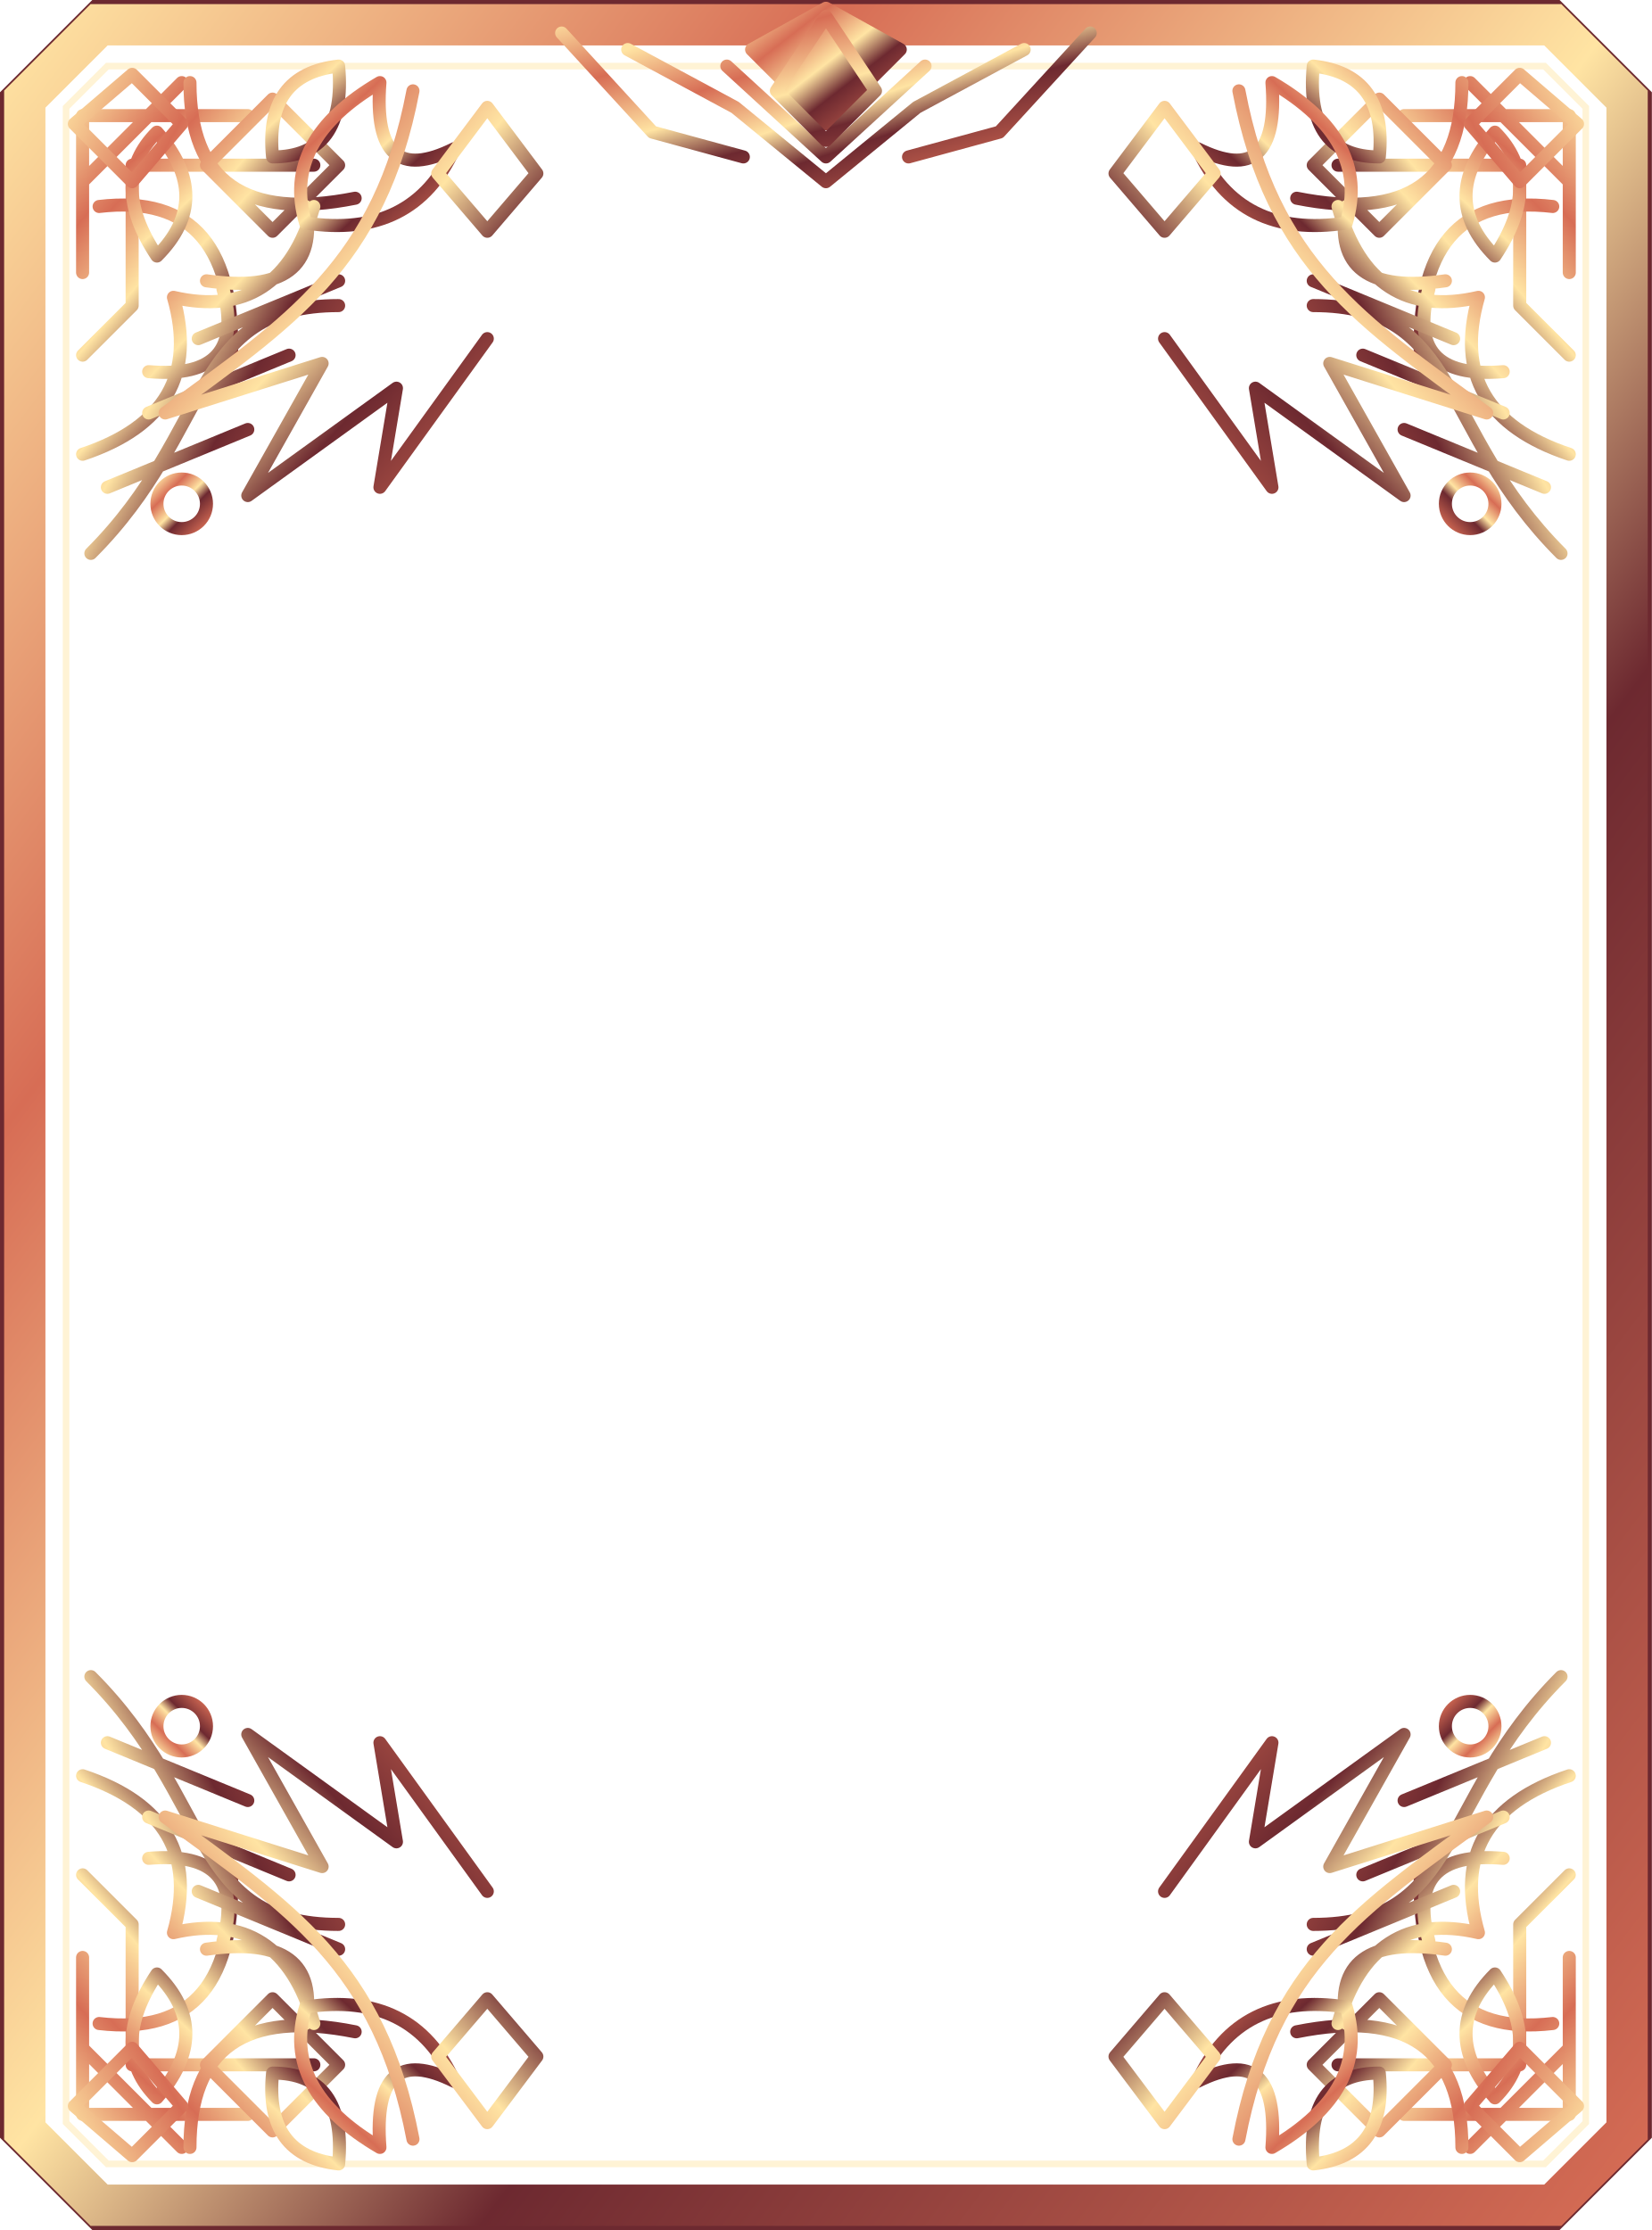
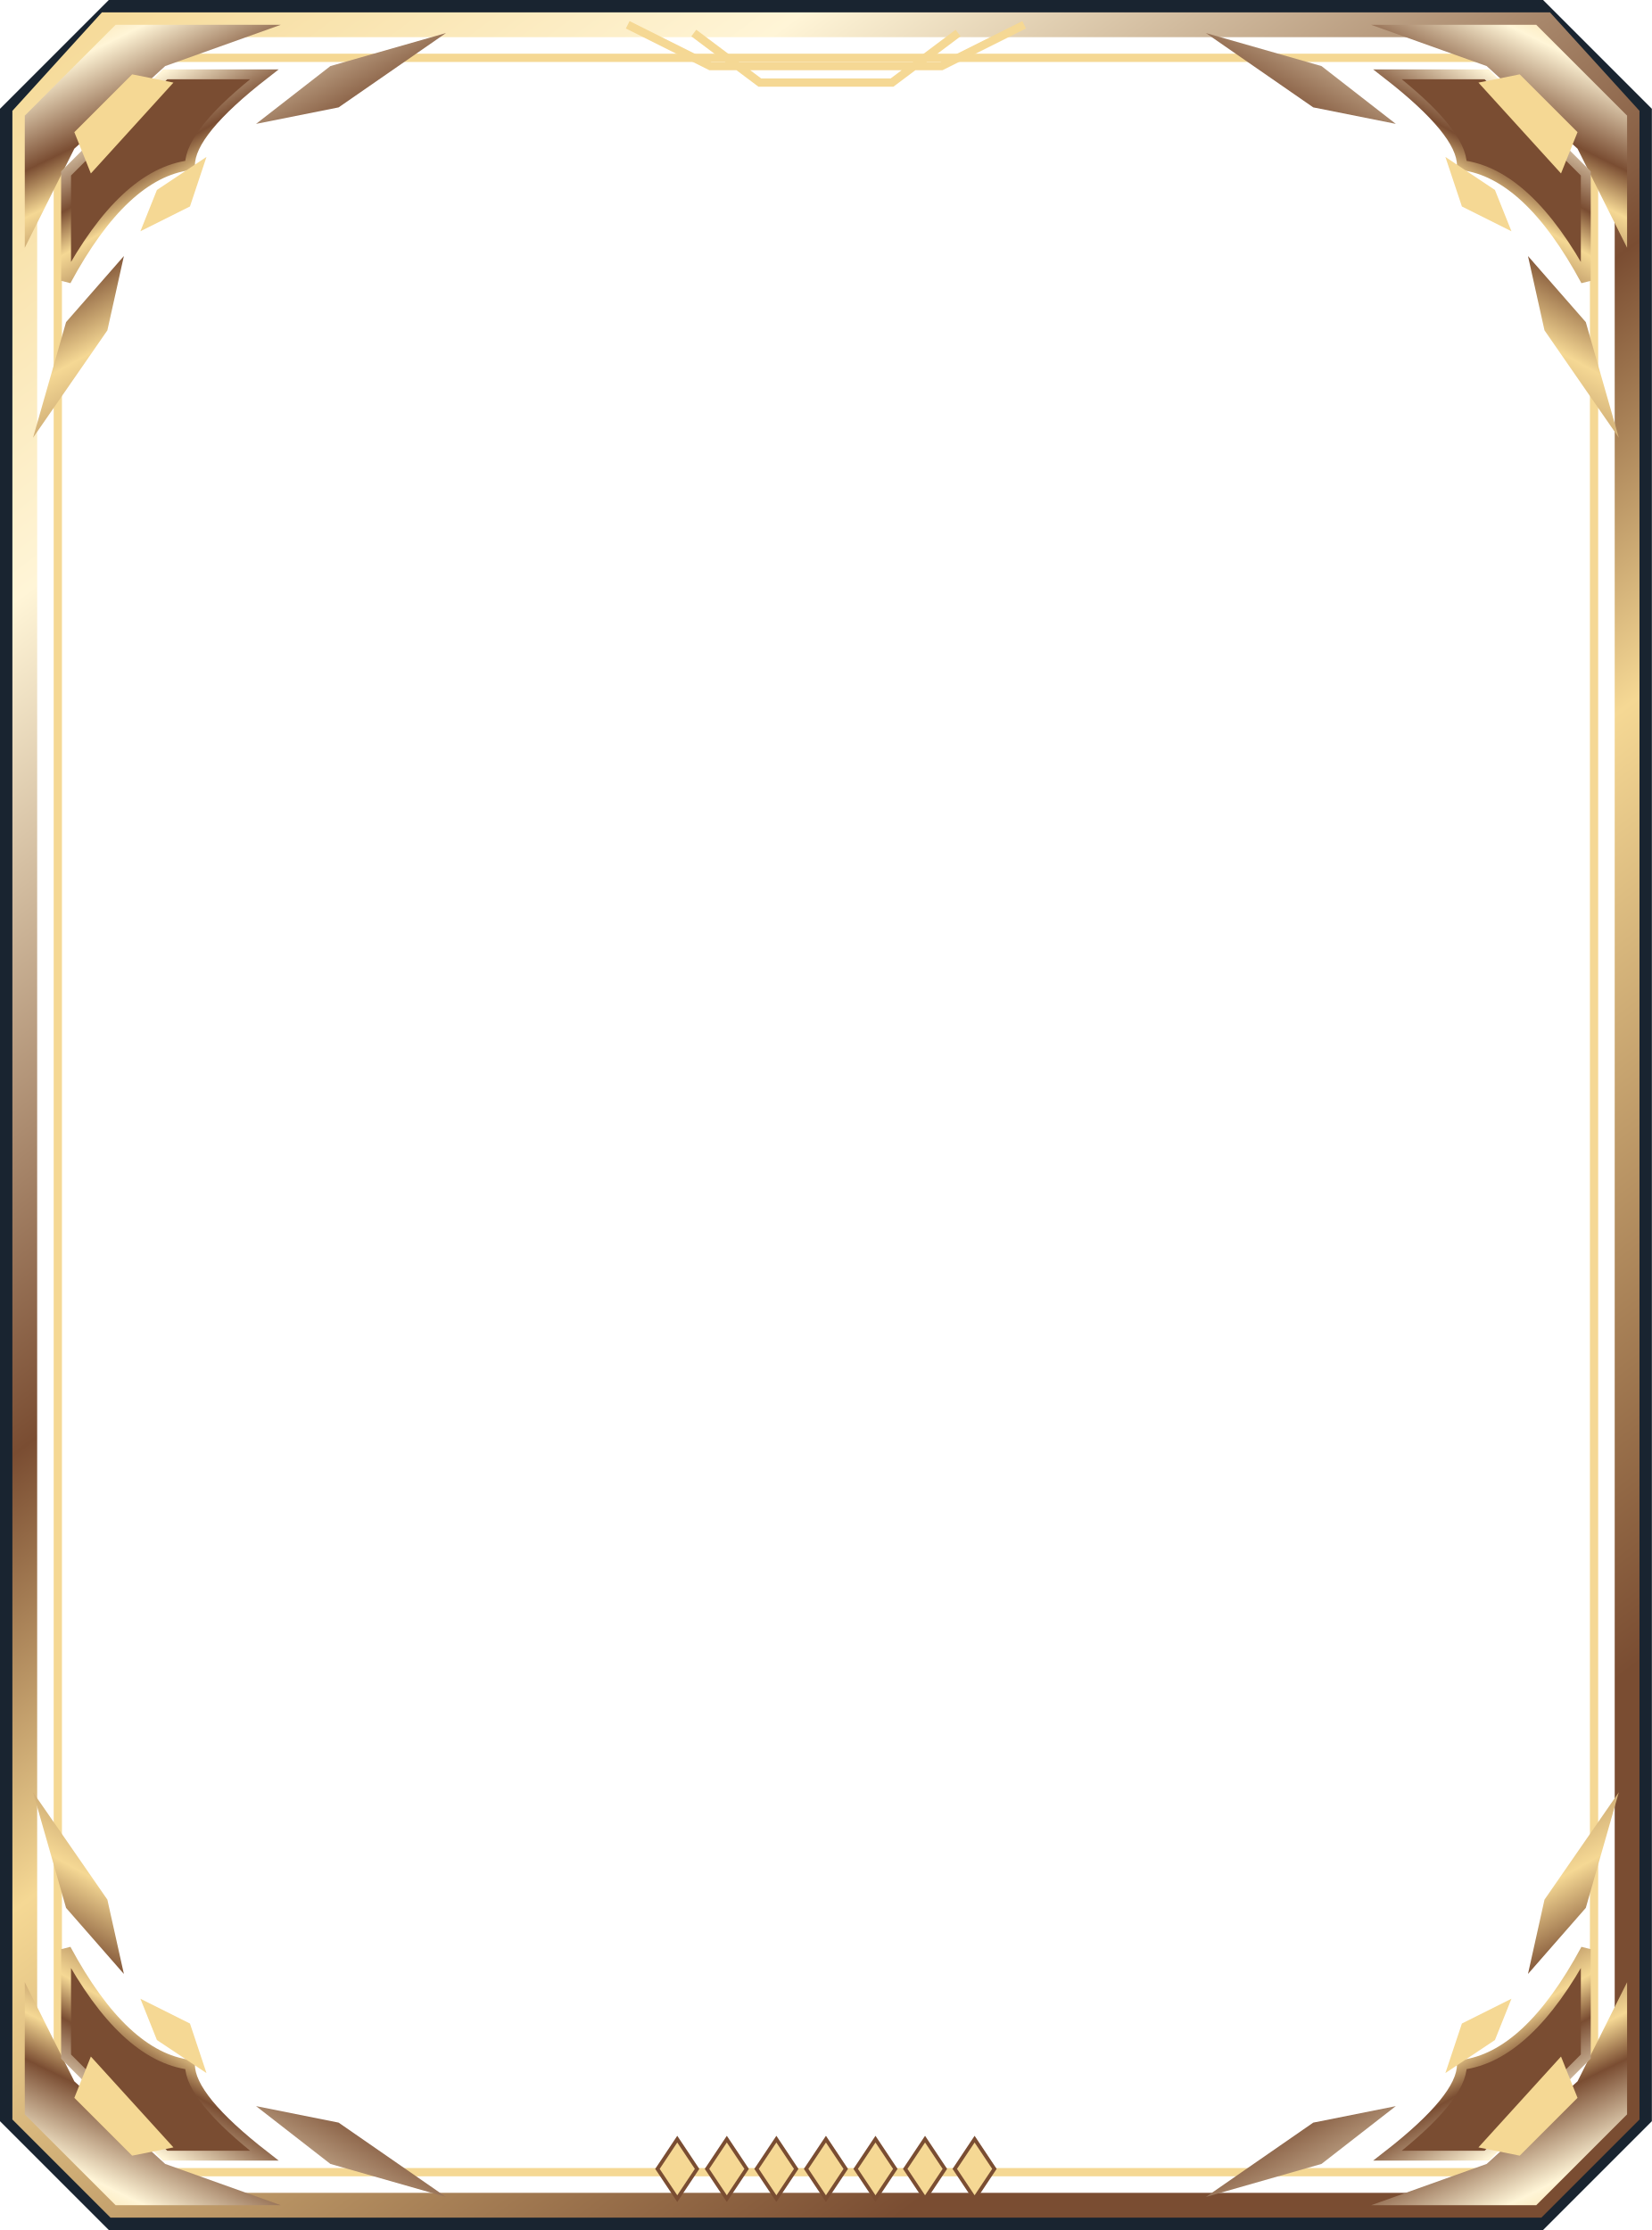
<svg xmlns="http://www.w3.org/2000/svg" viewBox="0 0 200 270" preserveAspectRatio="none">
  <defs>
-     <linearGradient id="metal" x1="0" y1="0" x2="1" y2="1">
-       <stop stop-color="#ffe4a3" />
-       <stop offset=".25" stop-color="#d76d55" />
-       <stop offset=".49" stop-color="#ffe4a3" />
-       <stop offset=".65" stop-color="#6d2930" />
-       <stop offset="1" stop-color="#d76d55" />
+     <linearGradient id="foil" x2=".56" y2="1">
+       <stop stop-color="#f5d894" />
+       <stop offset=".20" stop-color="#fff5d7" />
+       <stop offset=".5" stop-color="#7a4d32" />
+       <stop offset=".66" stop-color="#f5d894" />
+       <stop offset="1" stop-color="#7a4d32" />
    </linearGradient>
  </defs>
-   <path d="M12 2H188l10 10v246l-10 10H12L2 258V12Z" fill="none" stroke="#6d2930" stroke-width="4" />
-   <path d="M12 3H188l9 9v246l-9 9H12l-9-9V12Z" fill="none" stroke="url(#metal)" stroke-width="5.0" />
-   <path d="M13 8H187l5 5v244l-5 5H13l-5-5V13Z" fill="none" stroke="#ffe4a3" stroke-opacity=".45" stroke-width=".8" />
-   <g fill="none" stroke="url(#metal)" stroke-width="1.58" stroke-linecap="round" stroke-linejoin="round">
-     <g transform="">
-       <path d="M10 33V14h20M10 22l12-12M10 43l6-6V20h22" />
-       <path d="M23 10q0 18 20 14M12 25q17-2 16 19M33 12l8 8-8 8-8-8Z" />
-       <path d="M10 55q15-5 11-19 13 3 17-11M18 45q12 1 9-10M25 34q14 2 12-9" />
-       <path d="M19 31q-6-9 0-15 7 8 0 15M33 19q-1-10 8-11 1 11-8 11Z" />
-       <path d="M11 67c15-15 12-30 30-30M13 59l17-7m-12-2 17-7m-11-2 17-7M9 15l7-6 6 6-6 7Z" />
-       <path d="M46 10q-12 7-9 17 13 2 18-9-10 5-9-8Z" />
-       <circle cx="22" cy="61" r="3" />
-       <path d="M50 11c-4 21-15 28-30 39l19-6-9 16 18-13-2 12 13-18M59 13l6 8-6 7-6-7Z" />
-     </g>
-     <g transform="translate(200 0) scale(-1 1)">
-       <path d="M10 33V14h20M10 22l12-12M10 43l6-6V20h22" />
-       <path d="M23 10q0 18 20 14M12 25q17-2 16 19M33 12l8 8-8 8-8-8Z" />
-       <path d="M10 55q15-5 11-19 13 3 17-11M18 45q12 1 9-10M25 34q14 2 12-9" />
-       <path d="M19 31q-6-9 0-15 7 8 0 15M33 19q-1-10 8-11 1 11-8 11Z" />
-       <path d="M11 67c15-15 12-30 30-30M13 59l17-7m-12-2 17-7m-11-2 17-7M9 15l7-6 6 6-6 7Z" />
-       <path d="M46 10q-12 7-9 17 13 2 18-9-10 5-9-8Z" />
-       <circle cx="22" cy="61" r="3" />
-       <path d="M50 11c-4 21-15 28-30 39l19-6-9 16 18-13-2 12 13-18M59 13l6 8-6 7-6-7Z" />
-     </g>
-     <g transform="translate(0 270) scale(1 -1)">
-       <path d="M10 33V14h20M10 22l12-12M10 43l6-6V20h22" />
-       <path d="M23 10q0 18 20 14M12 25q17-2 16 19M33 12l8 8-8 8-8-8Z" />
-       <path d="M10 55q15-5 11-19 13 3 17-11M18 45q12 1 9-10M25 34q14 2 12-9" />
-       <path d="M19 31q-6-9 0-15 7 8 0 15M33 19q-1-10 8-11 1 11-8 11Z" />
-       <path d="M11 67c15-15 12-30 30-30M13 59l17-7m-12-2 17-7m-11-2 17-7M9 15l7-6 6 6-6 7Z" />
-       <path d="M46 10q-12 7-9 17 13 2 18-9-10 5-9-8Z" />
-       <circle cx="22" cy="61" r="3" />
-       <path d="M50 11c-4 21-15 28-30 39l19-6-9 16 18-13-2 12 13-18M59 13l6 8-6 7-6-7Z" />
-     </g>
-     <g transform="translate(200 270) scale(-1 -1)">
-       <path d="M10 33V14h20M10 22l12-12M10 43l6-6V20h22" />
-       <path d="M23 10q0 18 20 14M12 25q17-2 16 19M33 12l8 8-8 8-8-8Z" />
-       <path d="M10 55q15-5 11-19 13 3 17-11M18 45q12 1 9-10M25 34q14 2 12-9" />
-       <path d="M19 31q-6-9 0-15 7 8 0 15M33 19q-1-10 8-11 1 11-8 11Z" />
-       <path d="M11 67c15-15 12-30 30-30M13 59l17-7m-12-2 17-7m-11-2 17-7M9 15l7-6 6 6-6 7Z" />
-       <path d="M46 10q-12 7-9 17 13 2 18-9-10 5-9-8Z" />
-       <circle cx="22" cy="61" r="3" />
-       <path d="M50 11c-4 21-15 28-30 39l19-6-9 16 18-13-2 12 13-18M59 13l6 8-6 7-6-7Z" />
-     </g>
-     <path d="M91 6l9-5 9 5-9 9Z" fill="url(#metal)" />
-     <path d="m76 6 13 7 11 9 11-9 13-7M88 8l12 11 12-11" />
-     <path d="m68 4 11 12 11 3m42-15-11 12-11 3M94 11l6-9 6 9-6 6Z" />
+   <path d="M14 2H186L198 14v242l-12 12H14L2 256V14Z" fill="none" stroke="#192430" stroke-width="4" />
+   <path d="M13 3H187l10 11v242l-11 11H14L3 256V14Z" fill="none" stroke="url(#foil)" stroke-width="3" />
+   <path d="M17 7h166l10 10v236l-10 10H17l-10-10V17Z" fill="none" stroke="#f5d894" stroke-width="1" />
+   <g transform="translate(0 0) scale(1 1)">
+     <path d="M3 30V14L14 3H34L20 8L9 18Z" fill="url(#foil)" />
+     <path d="M8 34V21L20 9H32Q23 16 23 20Q15 21 8 34Z" fill="#7a4d32" stroke="url(#foil)" stroke-width="1.2" />
+     <path d="M4 53L8 39L15 31l-2 9Z M54 4L40 8L31 15l10-2Z" fill="url(#foil)" />
+     <path d="M9 16L16 9L21 10L11 21Z" fill="#f5d894" />
+     <path d="M19 23l6-4-2 6-6 3Z" fill="#f5d894" />
  </g>
+   <g transform="translate(200 0) scale(-1 1)">
+     <path d="M3 30V14L14 3H34L20 8L9 18Z" fill="url(#foil)" />
+     <path d="M8 34V21L20 9H32Q23 16 23 20Q15 21 8 34Z" fill="#7a4d32" stroke="url(#foil)" stroke-width="1.2" />
+     <path d="M4 53L8 39L15 31l-2 9Z M54 4L40 8L31 15l10-2Z" fill="url(#foil)" />
+     <path d="M9 16L16 9L21 10L11 21Z" fill="#f5d894" />
+     <path d="M19 23l6-4-2 6-6 3Z" fill="#f5d894" />
+   </g>
+   <g transform="translate(0 270) scale(1 -1)">
+     <path d="M3 30V14L14 3H34L20 8L9 18Z" fill="url(#foil)" />
+     <path d="M8 34V21L20 9H32Q23 16 23 20Q15 21 8 34Z" fill="#7a4d32" stroke="url(#foil)" stroke-width="1.2" />
+     <path d="M4 53L8 39L15 31l-2 9Z M54 4L40 8L31 15l10-2Z" fill="url(#foil)" />
+     <path d="M9 16L16 9L21 10L11 21Z" fill="#f5d894" />
+     <path d="M19 23l6-4-2 6-6 3Z" fill="#f5d894" />
+   </g>
+   <g transform="translate(200 270) scale(-1 -1)">
+     <path d="M3 30V14L14 3H34L20 8L9 18Z" fill="url(#foil)" />
+     <path d="M8 34V21L20 9H32Q23 16 23 20Q15 21 8 34Z" fill="#7a4d32" stroke="url(#foil)" stroke-width="1.2" />
+     <path d="M4 53L8 39L15 31l-2 9Z M54 4L40 8L31 15l10-2Z" fill="url(#foil)" />
+     <path d="M9 16L16 9L21 10L11 21Z" fill="#f5d894" />
+     <path d="M19 23l6-4-2 6-6 3Z" fill="#f5d894" />
+   </g>
+   <path d="M82.0 259l2.4 3.6-2.4 3.6-2.4-3.6Z" fill="#f5d894" stroke="#7a4d32" stroke-width=".45" />
+   <path d="M88.0 259l2.4 3.6-2.4 3.6-2.4-3.6Z" fill="#f5d894" stroke="#7a4d32" stroke-width=".45" />
+   <path d="M94.0 259l2.4 3.6-2.4 3.6-2.4-3.6Z" fill="#f5d894" stroke="#7a4d32" stroke-width=".45" />
+   <path d="M100.0 259l2.4 3.6-2.4 3.6-2.4-3.6Z" fill="#f5d894" stroke="#7a4d32" stroke-width=".45" />
+   <path d="M106.0 259l2.4 3.6-2.4 3.6-2.4-3.6Z" fill="#f5d894" stroke="#7a4d32" stroke-width=".45" />
+   <path d="M112.0 259l2.4 3.6-2.4 3.6-2.4-3.6Z" fill="#f5d894" stroke="#7a4d32" stroke-width=".45" />
+   <path d="M118.0 259l2.4 3.6-2.4 3.6-2.4-3.6Z" fill="#f5d894" stroke="#7a4d32" stroke-width=".45" />
+   <path d="M76 3L86 8H114l10-5M84 4l8 6h16l8-6" stroke="#f5d894" fill="none" />
</svg>
